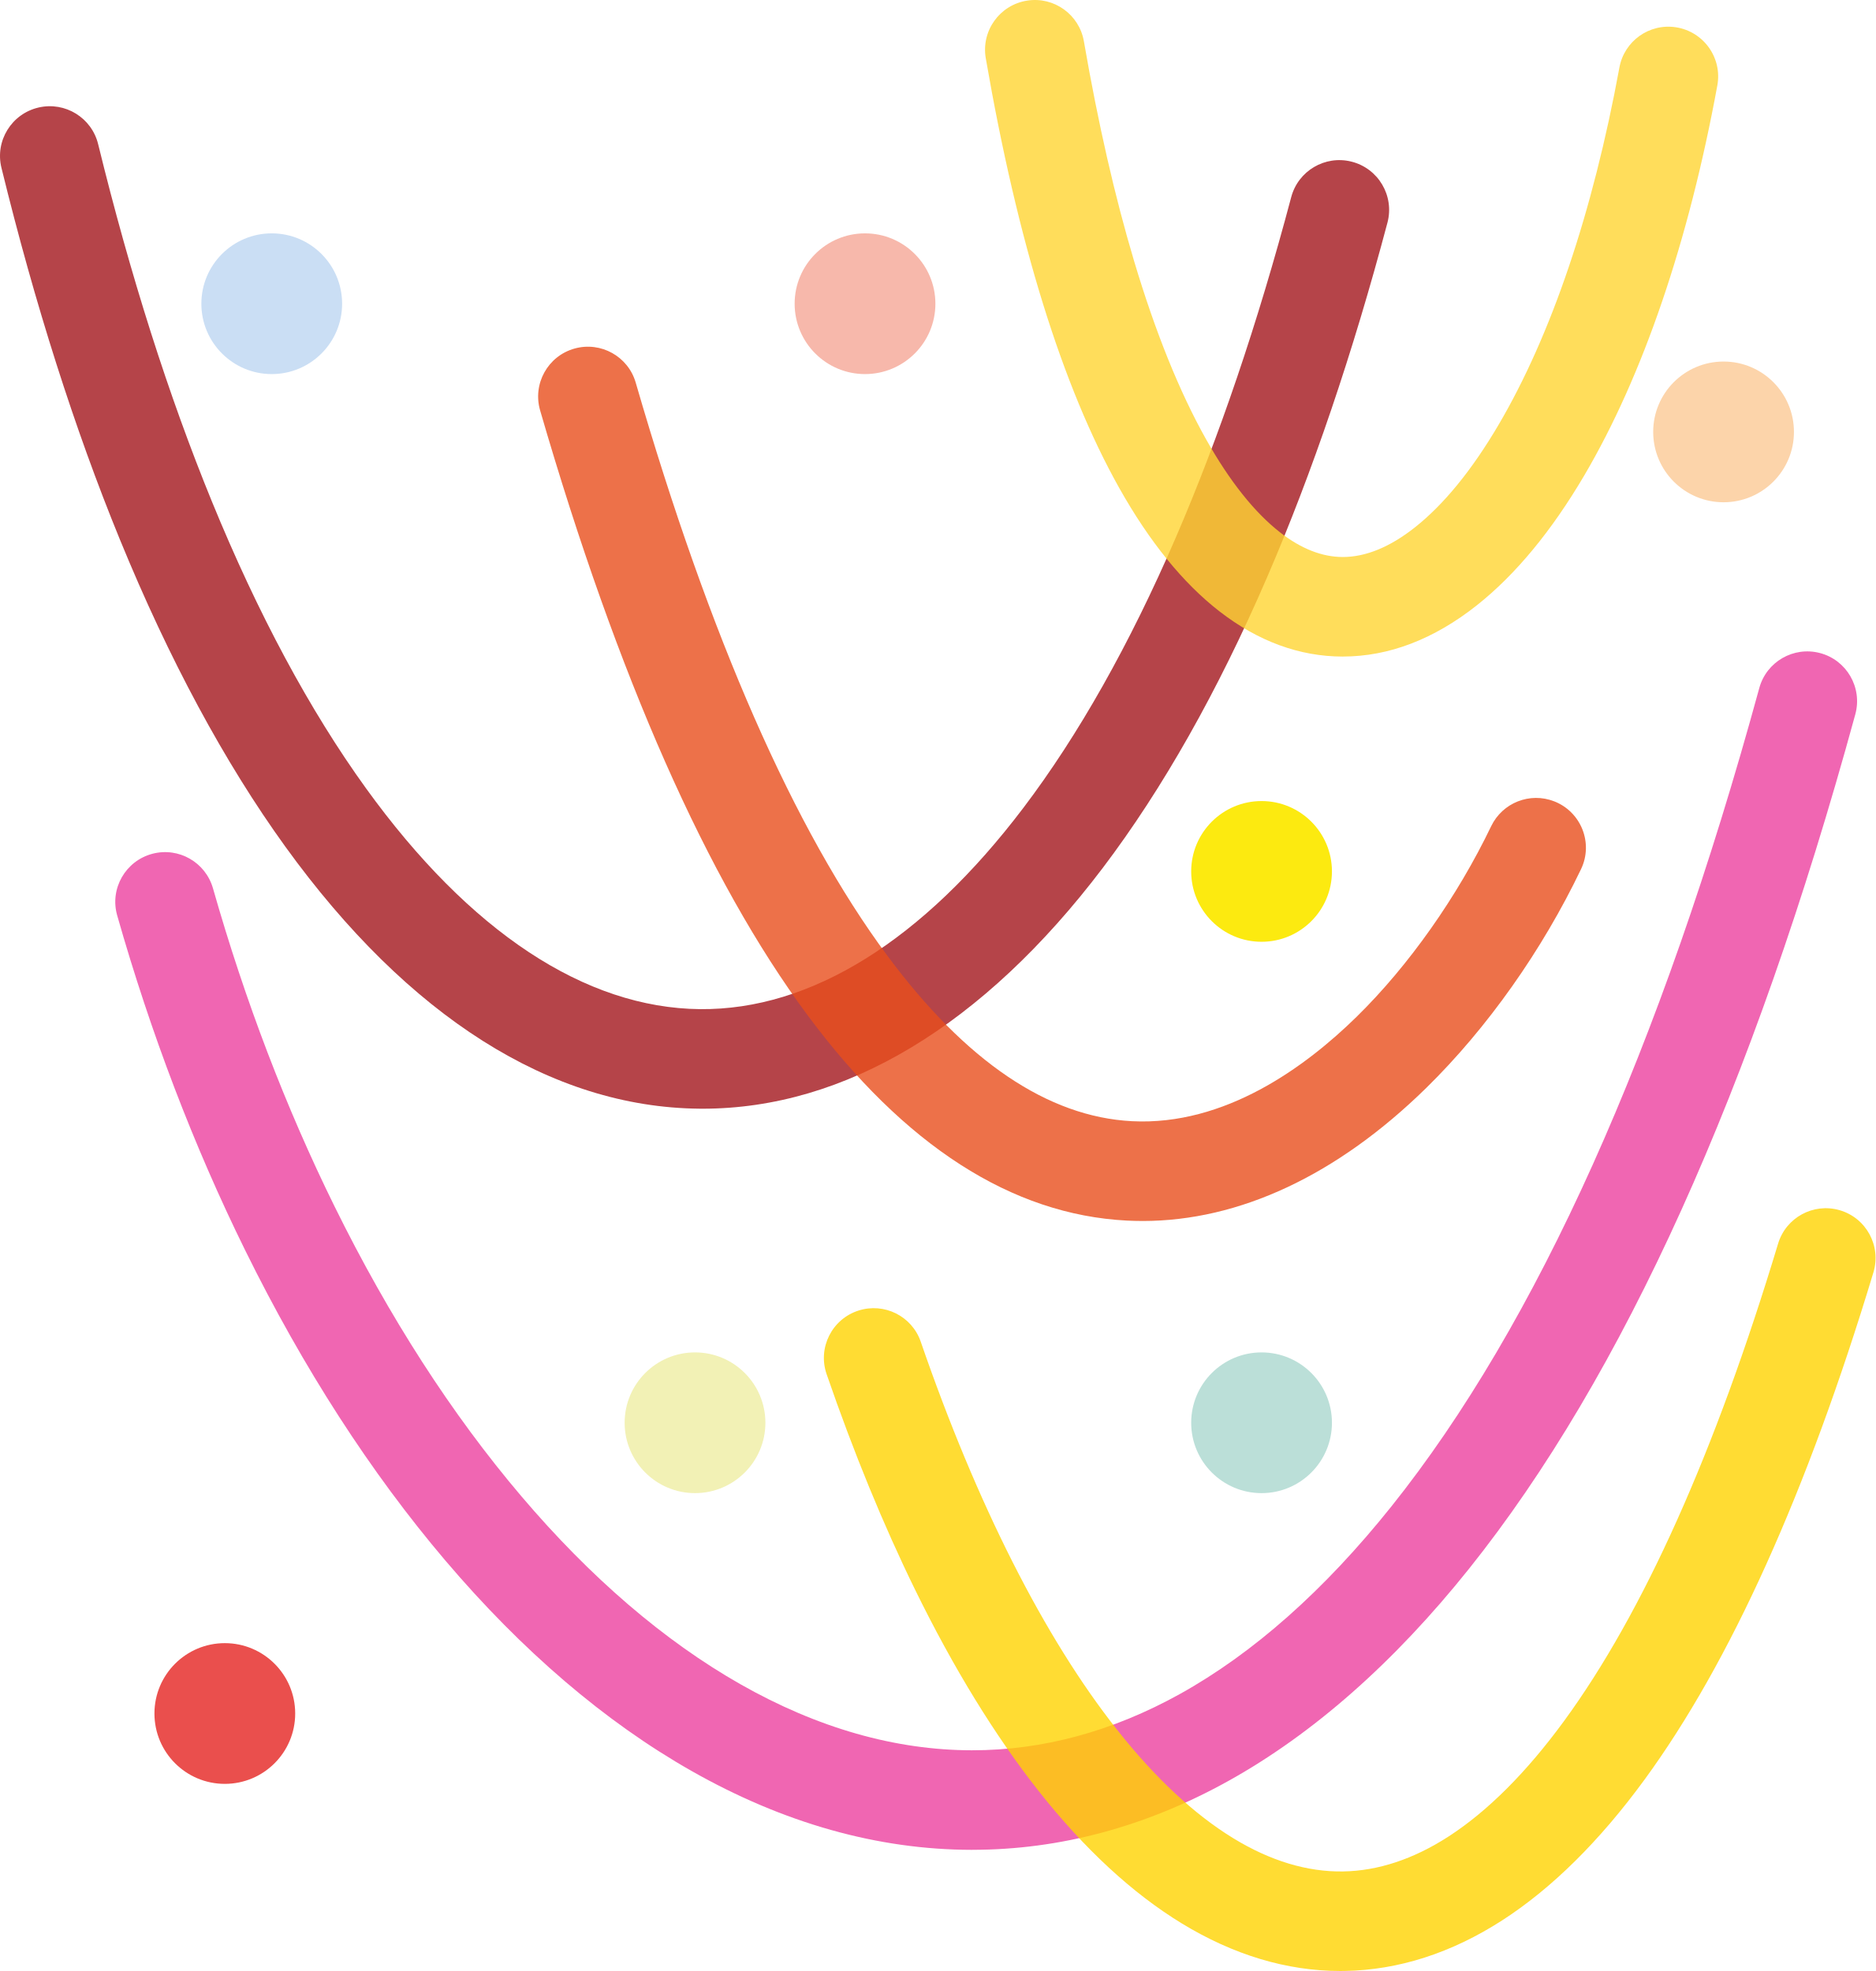
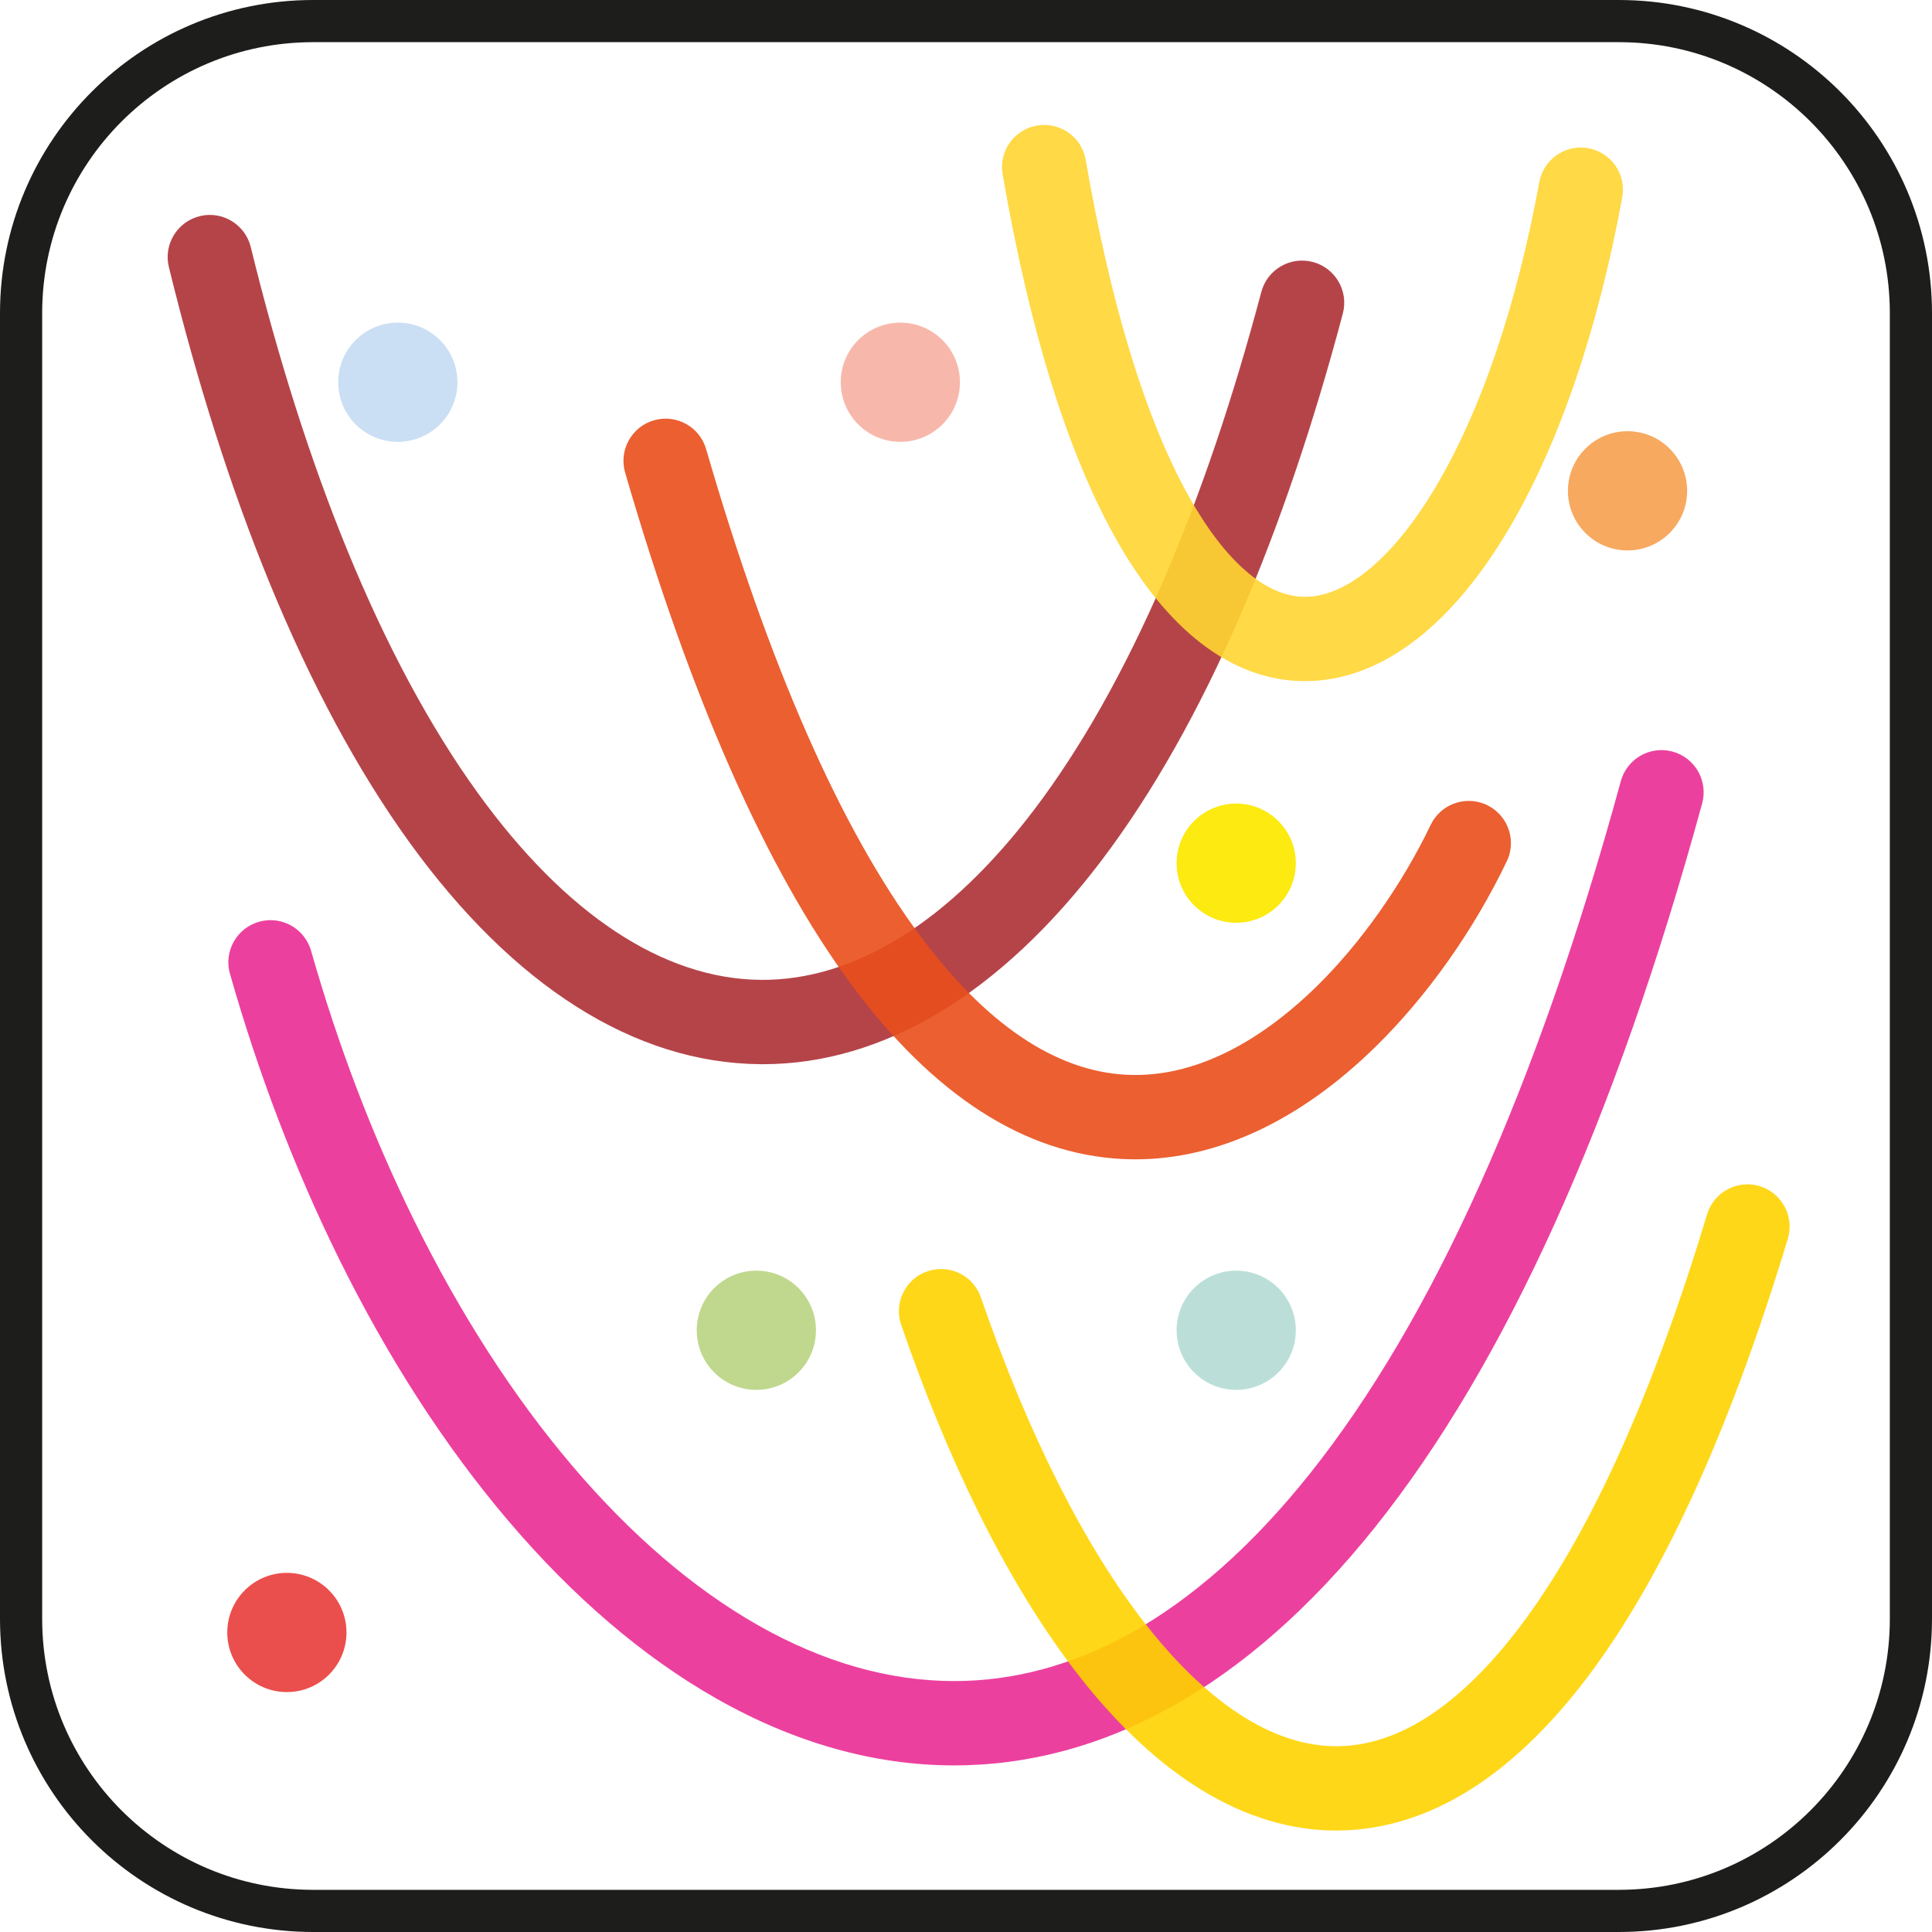
- <svg xmlns="http://www.w3.org/2000/svg" viewBox="0 0 1507.07 1584.1">
-   <path d="m564.59 891.06c-.92 0-1.82 0-2.74-.01-118.87-1.11-233.87-73.92-332.55-210.56-48.85-67.64-93.6-150.75-133.02-247.01-36.33-88.73-68.27-189.02-95.12-298.63-5.31-21.66 8.18-43.48 29.92-48.46 21.3-4.89 42.58 8.24 47.78 29.46 25.91 105.74 56.62 202.24 91.45 287.31 37.02 90.42 78.69 167.96 123.84 230.48 83.2 115.2 176.02 176.55 268.44 177.41 89.12.82 178.92-55.12 259.73-161.78 44.25-58.41 85.45-131.5 122.47-217.24 34.75-80.49 65.89-172.37 92.74-273.58 5.6-21.12 27.12-33.85 48.33-28.57 21.67 5.4 34.73 27.49 29 49.08-27.87 105.04-60.31 200.68-96.62 284.78-39.56 91.63-84.02 170.3-132.15 233.84-95.93 126.63-207.05 193.49-321.5 193.49z" fill="#a3151b" opacity=".8" />
-   <path d="m918.09 981.31c-4.22 0-8.43-.11-12.65-.32-92.5-4.75-178.83-60.32-256.61-165.16-80.46-108.46-152.66-271.82-214.82-485.97-6.22-21.42 6.23-43.8 27.73-49.75 21.09-5.84 42.98 6.35 49.07 27.37 59.45 204.95 127.43 359.82 202.27 460.69 62.87 84.74 128.97 129.46 196.47 132.93 74.6 3.85 139.31-43.48 180.47-83.84 42.12-41.29 81.05-96.74 108.17-153.21 9.07-18.89 31.13-27.64 50.65-20.01h.03c21.62 8.47 31.58 33.52 21.56 54.46-31.14 65.09-75.16 127.6-124.4 175.88-71.55 70.15-150.1 106.94-227.94 106.94z" fill="#e94e1b" opacity=".8" />
-   <path d="m781.28 1486.72h-.46c-75.5-.09-151.29-21.44-225.27-63.47-69.41-39.43-135.94-96.33-197.75-169.1-60.01-70.66-114.11-154.54-160.8-249.31-41.28-83.79-75.8-174.15-102.84-269.11-6.14-21.57 6.75-43.95 28.45-49.59 21.06-5.47 42.58 6.92 48.54 27.85 25.71 90.27 58.48 176.05 97.61 255.48 43.79 88.88 94.26 167.23 150.01 232.88 55.73 65.62 115.04 116.53 176.29 151.33 61.82 35.12 124.35 52.96 185.85 53.03 56.74.09 112.94-15.13 167.07-45.17 59.06-32.77 116.24-83.47 169.95-150.68 116.91-146.29 216.32-367.49 295.72-657.89 5.78-21.14 27.51-33.68 48.71-28.13 21.54 5.64 34.31 27.8 28.44 49.28-82.33 300.99-186.66 531.88-310.37 686.68-60.26 75.4-125.4 132.83-193.63 170.69-66.03 36.64-135.17 55.21-205.51 55.21z" fill="#e6007e" opacity=".6" />
-   <path d="m1078.98 527.68h-.09c-34.66-.02-67.98-12.25-99.05-36.36-29.22-22.67-56.31-56.04-80.53-99.18-45.62-81.29-81.63-197.33-107.21-345.33-3.81-22.04 11.21-42.93 33.32-46.34h.01c21.55-3.33 41.79 11.23 45.51 32.72 11.35 65.59 24.87 124.83 40.32 176.54 17.05 57.07 36.5 105.27 57.82 143.25 18.95 33.77 39.07 59.04 59.8 75.12 16.72 12.97 33.57 19.56 50.07 19.57h.04c18.5 0 38.03-8.05 58.08-23.93 23.16-18.35 45.68-45.97 66.94-82.1 42.55-72.3 75.91-171.07 97.23-287.35 3.91-21.33 24.07-35.7 45.5-32.36 22.24 3.46 37.26 24.59 33.2 46.72-23.04 125.52-59.74 233.3-106.98 313.56-26.28 44.66-55.29 79.72-86.2 104.22-34.53 27.36-70.78 41.23-107.76 41.23z" fill="#ffd532" opacity=".8" />
-   <path d="m1077.08 1584.1c-43.03 0-85.95-12.88-127.62-38.33-39.61-24.18-78.21-59.88-114.72-106.11-35.1-44.45-68.56-98.96-99.44-162.02-25.51-52.11-49.36-110.23-71.09-173.24-7.31-21.19 4.26-44.24 25.6-51.09 20.68-6.64 42.93 4.42 50.01 24.96 45.02 130.5 99.21 237.77 157.69 311.81 30.62 38.77 62.12 68.18 93.62 87.41 29.67 18.11 59.31 27.07 88.13 26.59 28.02-.45 56.44-9.86 84.49-27.95 31.5-20.32 62.83-51.64 93.13-93.1 63.52-86.94 121.27-215.84 171.89-383.54 6.31-20.92 28.26-32.9 49.28-26.9 21.48 6.14 33.75 28.67 27.3 50.05-53.28 176.42-115.06 313.41-183.86 407.58-36.1 49.41-74.58 87.48-114.36 113.13-40.79 26.31-83.37 40-126.55 40.71-1.17.02-2.33.03-3.5.03z" fill="#ffd300" opacity=".8" />
-   <circle cx="218.35" cy="244.1" fill="#cadef4" r="56.55" />
-   <circle cx="695.07" cy="244.1" fill="#f7b8ab" r="56.55" />
-   <circle cx="1013.71" cy="700.36" fill="#fcea10" r="56.55" />
-   <circle cx="558.47" cy="1143.48" fill="#f2f1b5" r="56.55" />
-   <circle cx="1013.71" cy="1143.48" fill="#bbdfd8" r="56.55" />
-   <circle cx="180.65" cy="1377.15" fill="#e52320" opacity=".8" r="56.55" />
-   <circle cx="1384.95" cy="347.12" fill="#fcd4aa" r="56.55" />
+ <svg xmlns="http://www.w3.org/2000/svg" id="Calque_1" data-name="Calque 1" viewBox="0 0 1832.84 1832.84">
+   <defs>
+     <style>
+       .cls-1 {
+         fill: #e52320;
+       }
+ 
+       .cls-1, .cls-2 {
+         opacity: .8;
+       }
+ 
+       .cls-1, .cls-3, .cls-4, .cls-5, .cls-6, .cls-7, .cls-8, .cls-9, .cls-10, .cls-11, .cls-12, .cls-13 {
+         stroke-width: 0px;
+       }
+ 
+       .cls-14 {
+         fill: none;
+         stroke: #1d1d1b;
+         stroke-miterlimit: 10;
+         stroke-width: 40px;
+       }
+ 
+       .cls-15 {
+         opacity: .9;
+       }
+ 
+       .cls-16 {
+         opacity: .75;
+       }
+ 
+       .cls-3 {
+         fill: #f7b8ab;
+       }
+ 
+       .cls-4 {
+         fill: #f7a95f;
+       }
+ 
+       .cls-5 {
+         fill: #cadef4;
+       }
+ 
+       .cls-6 {
+         fill: #bbdfd8;
+       }
+ 
+       .cls-7 {
+         fill: #bfd88d;
+       }
+ 
+       .cls-8 {
+         fill: #a3151b;
+       }
+ 
+       .cls-9 {
+         fill: #e94e1b;
+       }
+ 
+       .cls-10 {
+         fill: #e6007e;
+       }
+ 
+       .cls-11 {
+         fill: #fcea10;
+       }
+ 
+       .cls-12 {
+         fill: #ffd300;
+       }
+ 
+       .cls-13 {
+         fill: #ffd532;
+       }
+     </style>
+   </defs>
+   <g class="cls-2">
+     <path class="cls-8" d="m723.64,1009.57c-.92,0-1.82,0-2.74-.01-118.87-1.11-233.87-73.92-332.55-210.56-48.85-67.64-93.6-150.75-133.02-247.01-36.33-88.73-68.27-189.02-95.13-298.62-5.31-21.66,8.18-43.48,29.92-48.46h0c21.3-4.89,42.58,8.24,47.78,29.46,25.91,105.74,56.62,202.24,91.45,287.31,37.02,90.42,78.69,167.96,123.84,230.48,83.2,115.2,176.02,176.55,268.44,177.41,89.12.82,178.92-55.12,259.73-161.78,44.25-58.41,85.45-131.5,122.47-217.24,34.75-80.49,65.89-172.37,92.74-273.58,5.6-21.12,27.12-33.85,48.33-28.57h0c21.67,5.4,34.73,27.49,29,49.08-27.87,105.04-60.31,200.68-96.62,284.78-39.56,91.63-84.02,170.3-132.15,233.84-95.93,126.63-207.05,193.49-321.5,193.49Z" />
+   </g>
+   <g class="cls-15">
+     <path class="cls-9" d="m1077.14,1099.82c-4.22,0-8.43-.11-12.65-.32-92.5-4.75-178.83-60.32-256.61-165.16-80.46-108.46-152.66-271.82-214.82-485.97-6.22-21.42,6.23-43.8,27.73-49.75h0c21.09-5.84,42.98,6.35,49.07,27.37,59.45,204.95,127.43,359.82,202.27,460.69,62.87,84.74,128.97,129.46,196.47,132.93,74.6,3.85,139.31-43.48,180.47-83.84,42.12-41.29,81.05-96.74,108.17-153.21,9.07-18.89,31.13-27.64,50.65-20.01h.03c21.62,8.47,31.58,33.52,21.56,54.46-31.14,65.09-75.16,127.6-124.4,175.88-71.55,70.15-150.1,106.94-227.94,106.94Z" />
+   </g>
+   <g class="cls-16">
+     <path class="cls-10" d="m905.27,1674.8h-.46c-75.5-.09-151.29-21.44-225.27-63.47-69.41-39.43-135.94-96.33-197.75-169.1-60.01-70.66-114.11-154.54-160.8-249.31-41.28-83.79-75.8-174.15-102.84-269.11-6.14-21.57,6.75-43.95,28.45-49.59h0c21.06-5.47,42.58,6.92,48.54,27.85,25.71,90.27,58.48,176.05,97.61,255.48,43.79,88.88,94.26,167.23,150.01,232.88,55.73,65.62,115.04,116.53,176.29,151.33,61.82,35.12,124.35,52.96,185.85,53.03,56.74.09,112.94-15.13,167.07-45.17,59.06-32.77,116.24-83.47,169.95-150.68,116.91-146.29,216.32-367.49,295.72-657.89,5.78-21.14,27.51-33.68,48.71-28.13h0c21.54,5.64,34.31,27.8,28.44,49.28-82.33,300.99-186.66,531.88-310.37,686.68-60.26,75.4-125.4,132.83-193.63,170.69-66.03,36.64-135.17,55.21-205.51,55.21Z" />
+   </g>
+   <g class="cls-15">
+     <path class="cls-13" d="m1238.03,646.19h-.09c-34.66-.02-67.98-12.25-99.05-36.36-29.22-22.67-56.31-56.04-80.53-99.18-45.62-81.29-81.63-197.33-107.21-345.33-3.81-22.04,11.21-42.93,33.32-46.34h.01c21.55-3.33,41.79,11.23,45.51,32.72,11.35,65.59,24.87,124.83,40.32,176.54,17.05,57.07,36.5,105.27,57.82,143.25,18.95,33.77,39.07,59.04,59.8,75.12,16.72,12.97,33.57,19.56,50.07,19.57h.04c18.5,0,38.03-8.05,58.08-23.93,23.16-18.35,45.68-45.97,66.94-82.1,42.55-72.3,75.91-171.07,97.23-287.35,3.91-21.33,24.07-35.7,45.5-32.36h0c22.24,3.46,37.26,24.59,33.2,46.72-23.04,125.52-59.74,233.3-106.98,313.56-26.28,44.66-55.29,79.72-86.2,104.22-34.53,27.36-70.78,41.23-107.76,41.23Z" />
+   </g>
+   <g class="cls-15">
+     <path class="cls-12" d="m1267.79,1736.6c-43.03,0-85.95-12.88-127.62-38.33-39.61-24.18-78.21-59.88-114.72-106.11-35.1-44.45-68.56-98.96-99.44-162.02-25.51-52.11-49.36-110.23-71.09-173.24-7.31-21.19,4.26-44.24,25.6-51.09h0c20.68-6.64,42.93,4.42,50.01,24.96,45.02,130.5,99.21,237.77,157.69,311.81,30.62,38.77,62.12,68.18,93.62,87.41,29.67,18.11,59.31,27.07,88.13,26.59,28.02-.45,56.44-9.86,84.49-27.95,31.5-20.32,62.83-51.64,93.13-93.1,63.52-86.94,121.27-215.84,171.89-383.54,6.31-20.92,28.26-32.9,49.28-26.9h0c21.48,6.14,33.75,28.67,27.3,50.05-53.28,176.42-115.06,313.41-183.86,407.58-36.1,49.41-74.58,87.48-114.36,113.13-40.79,26.31-83.37,40-126.55,40.71-1.17.02-2.33.03-3.5.03Z" />
+   </g>
+   <circle class="cls-5" cx="377.4" cy="362.62" r="56.55" />
+   <circle class="cls-3" cx="854.13" cy="362.62" r="56.55" />
+   <circle class="cls-11" cx="1172.76" cy="818.87" r="56.55" />
+   <circle class="cls-7" cx="717.53" cy="1261.99" r="56.55" />
+   <circle class="cls-6" cx="1172.76" cy="1261.99" r="56.55" />
+   <circle class="cls-1" cx="272.15" cy="1548.69" r="56.55" />
+   <circle class="cls-4" cx="1544" cy="465.63" r="56.55" />
+   <rect class="cls-14" x="20" y="20" width="1792.84" height="1792.84" rx="277.12" ry="277.12" />
</svg>
